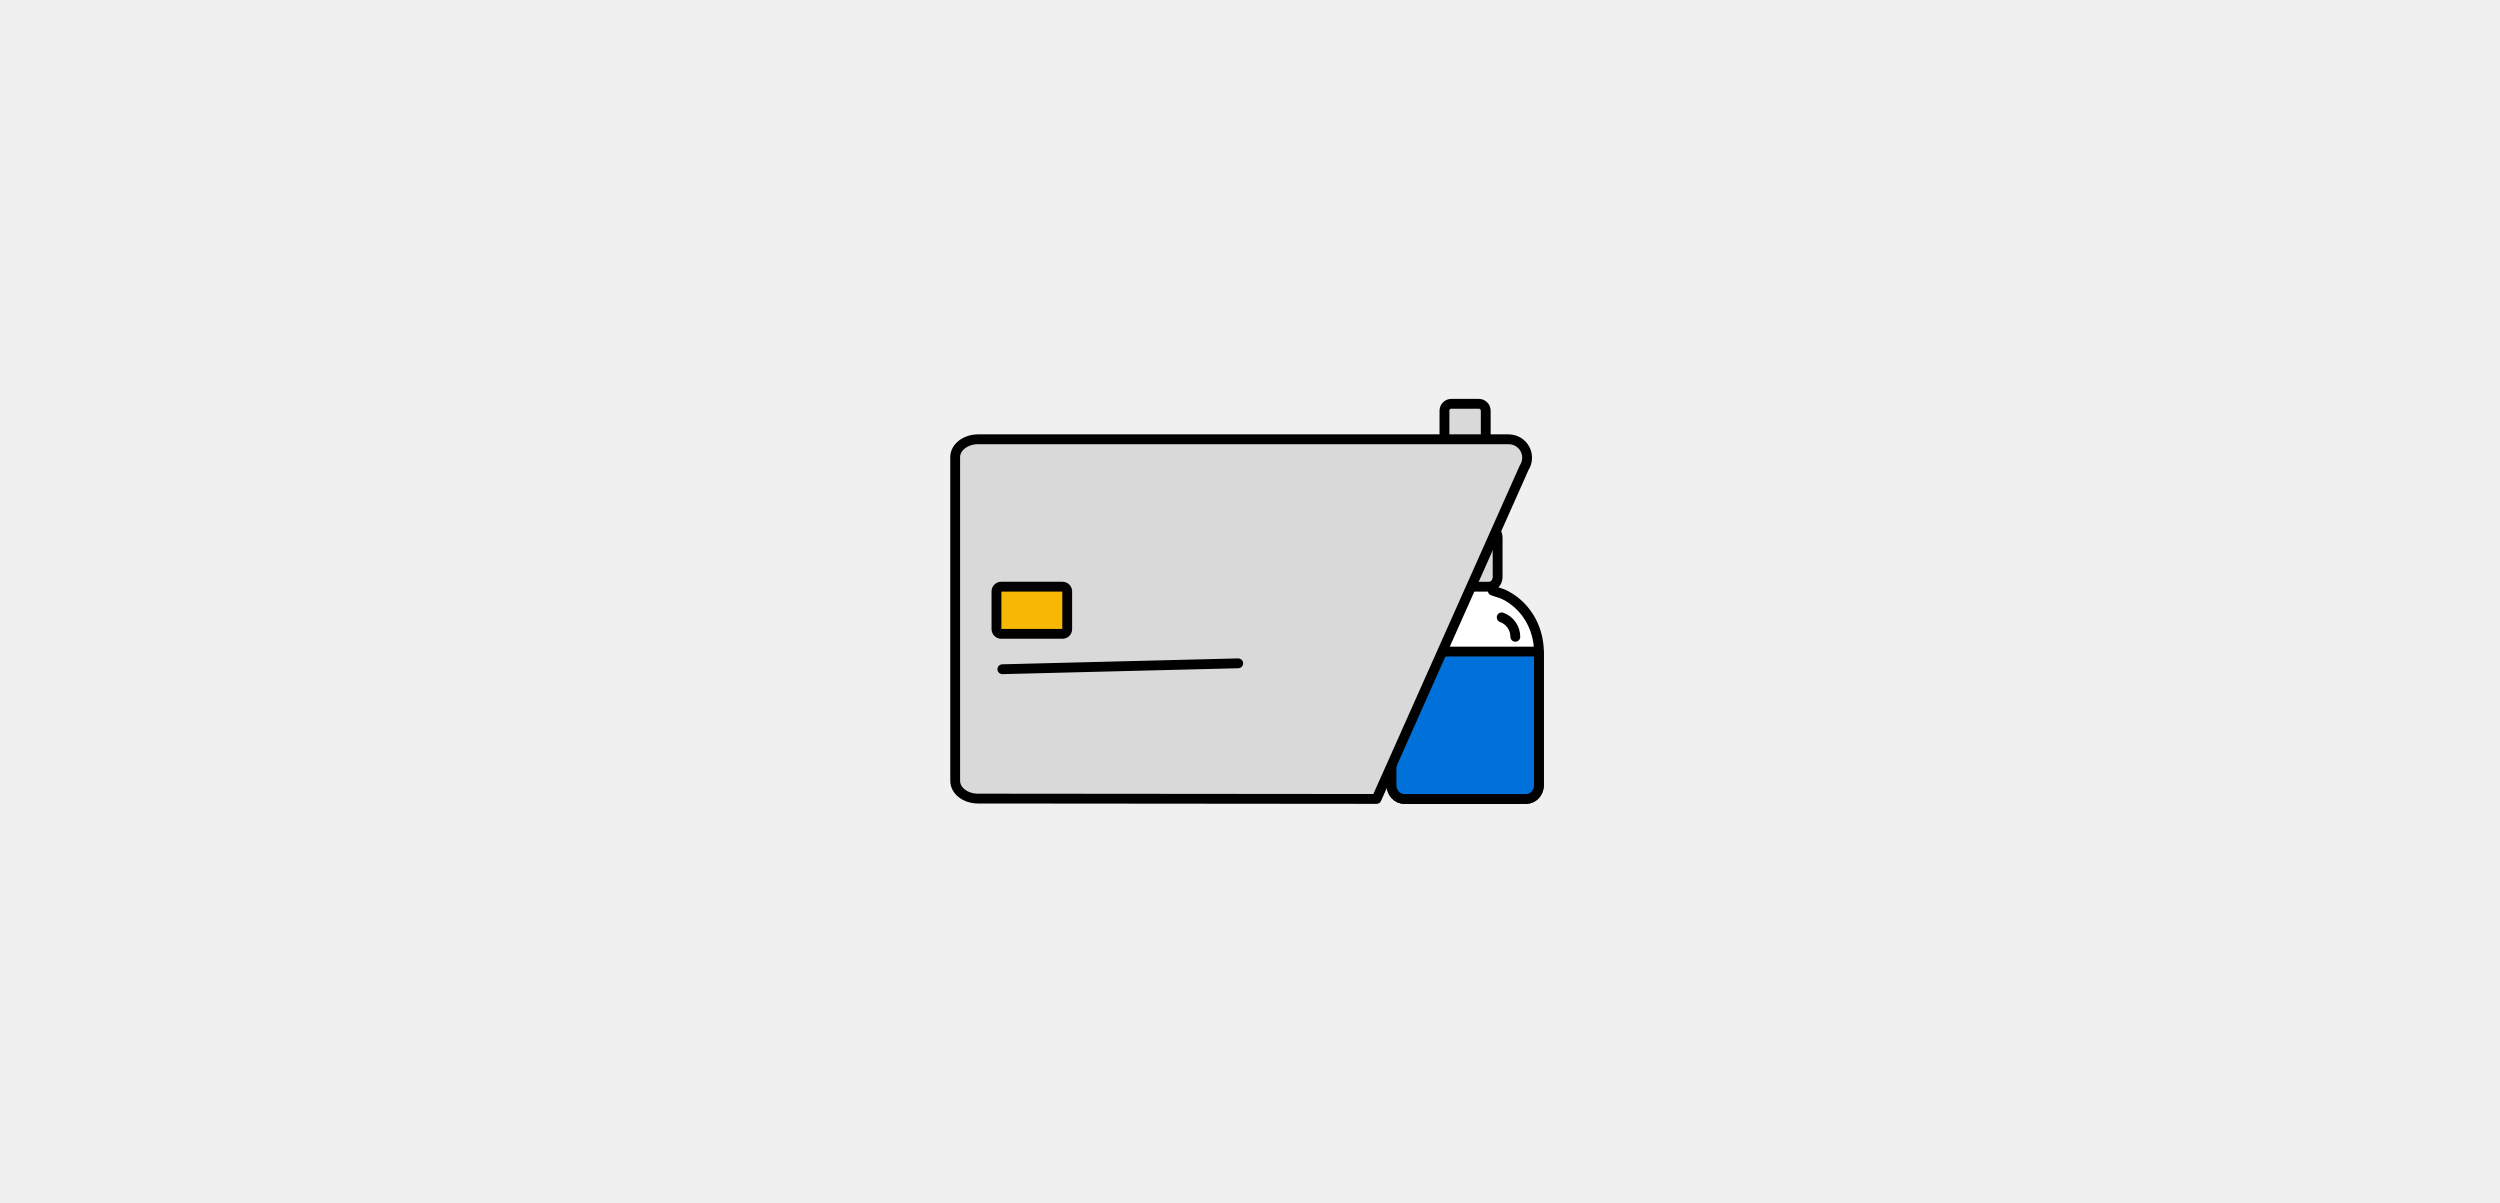
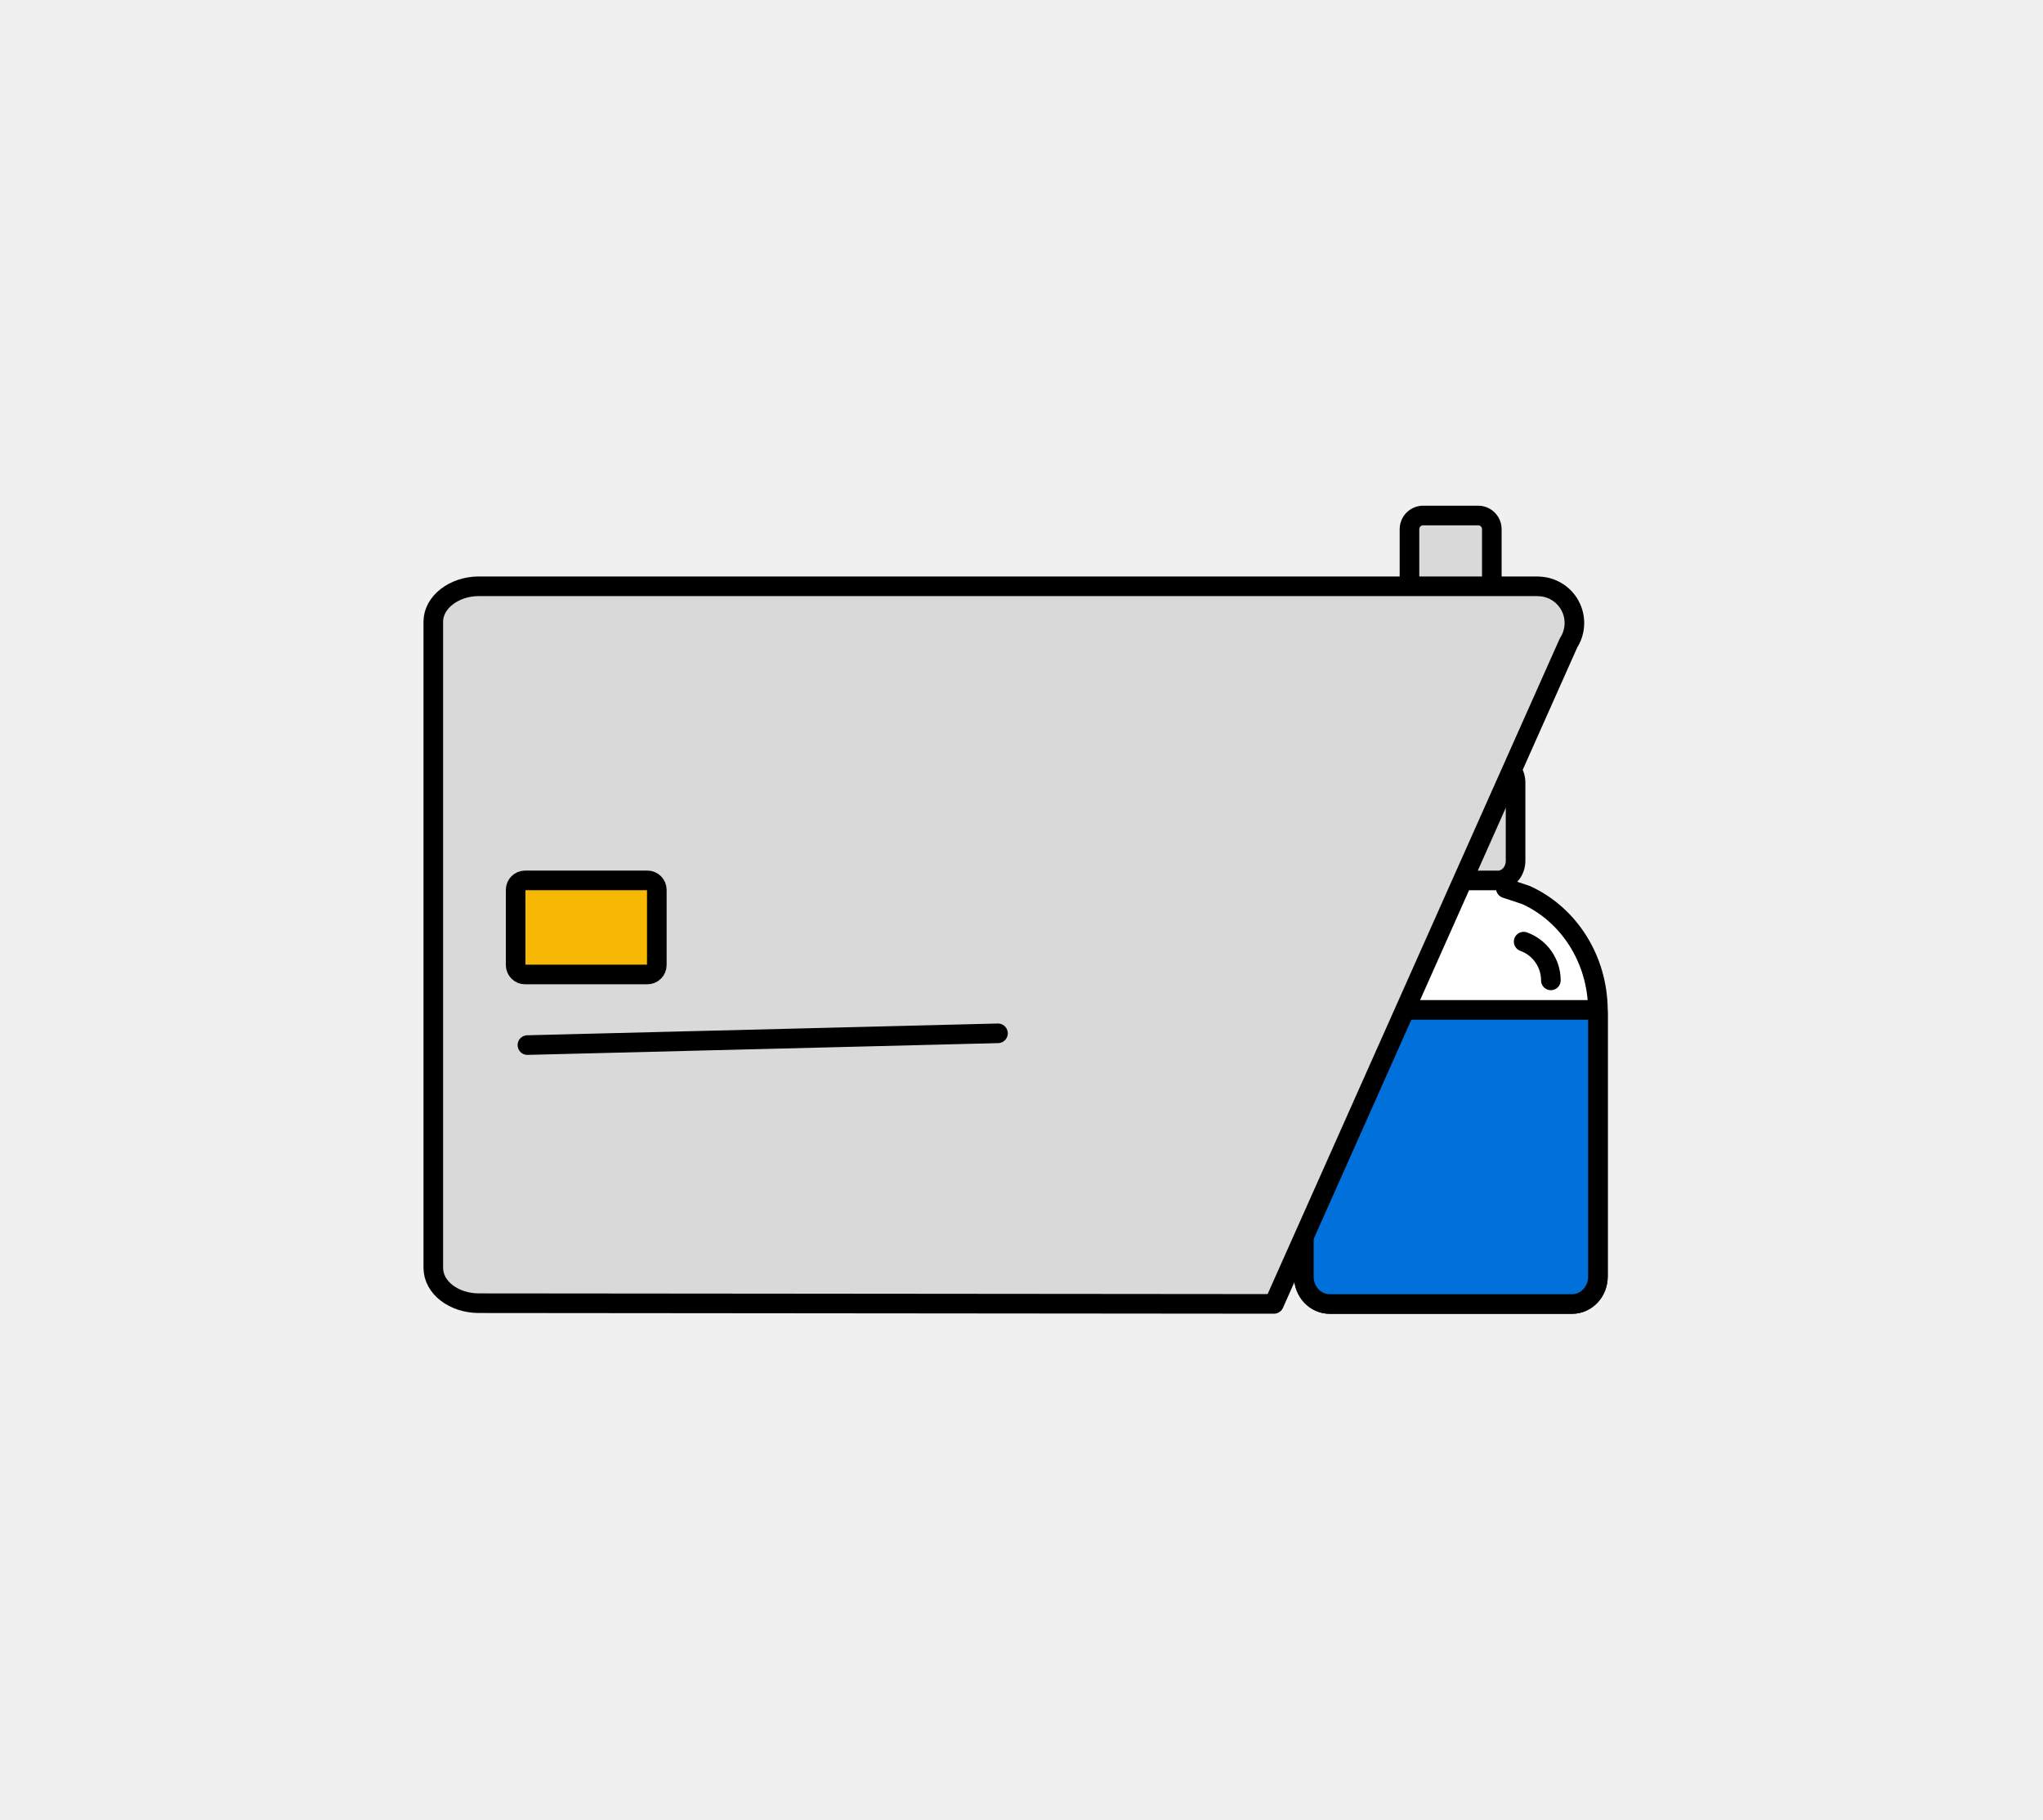
- <svg xmlns="http://www.w3.org/2000/svg" width="424.0px" height="204.0px" overflow="hidden" viewBox="-161.0 -67.5 424.0 204.0">
-   <rect id="bounding-box" x="-161.0" y="-67.5" width="424.0" height="204.0" fill="none" pointer-events="all" />
-   <g transform="translate(-128 -201)">
-     <path d="M217.814 201.984C218.458 201.984 218.98 202.507 218.98 203.151L218.98 214.818C218.98 215.462 218.458 215.984 217.814 215.984L213.146 215.984C212.502 215.984 211.98 215.462 211.98 214.818L211.98 203.151C211.98 202.507 212.502 201.984 213.146 201.984Z" stroke="#000000" stroke-width="1.667" stroke-miterlimit="8" fill="#D9D9D9" fill-rule="evenodd" />
-     <path d="M8.009 0.007 16.991 0.007 17.17 1.676 18.88 2.243C22.477 3.866 25 7.665 25 12.093L25 34.664C25 35.958 24.017 37.007 22.805 37.007L2.196 37.007C0.983 37.007 0 35.958 0 34.664L0 12.093C0 7.665 2.524 3.866 6.12 2.243L7.83 1.676Z" stroke="#000000" stroke-width="1.667" stroke-linecap="round" stroke-linejoin="round" stroke-miterlimit="10" fill="#FFFFFF" fill-rule="evenodd" transform="matrix(-1 1.22465e-16 1.22465e-16 1 228 232)" />
-     <path d="M0.021 0.008 24.98 0.008 25 0.301 25 22.686C25 23.969 24.017 25.009 22.805 25.009L2.196 25.009C0.983 25.009 0 23.969 0 22.686L0 0.301Z" stroke="#000000" stroke-width="1.667" stroke-linecap="round" stroke-linejoin="round" stroke-miterlimit="10" fill="#0070DA" fill-rule="evenodd" transform="matrix(-1 1.22465e-16 1.22465e-16 1 228 244)" />
-     <path d="M8.566 0.005 6.71 0.005 6.71 0.015 4.15 0.015 4.15 0.005 2.294 0.005 2.294 0.015 1.499 0.015C0.672 0.015 0.001 0.76 0.001 1.68L0.001 8.34C0.001 9.26 0.672 10.005 1.499 10.005L9.504 10.005C10.331 10.005 11.001 9.26 11.001 8.34L11.001 1.68C11.001 0.76 10.331 0.015 9.504 0.015L8.566 0.015Z" stroke="#000000" stroke-width="1.667" stroke-miterlimit="8" fill="#D9D9D9" fill-rule="evenodd" transform="matrix(-1 1.22465e-16 1.22465e-16 1 221 223)" />
-     <path d="M207.988 239.987C208.292 238.786 209.092 237.987 209.988 237.987" stroke="#000000" stroke-width="1.667" stroke-linecap="round" stroke-linejoin="round" stroke-miterlimit="10" fill="none" fill-rule="evenodd" />
-     <path d="M132.876 208 222.897 208 222.897 208.01C224.034 208.01 225.08 208.634 225.623 209.636 226.166 210.638 226.119 211.858 225.501 212.815L200.462 269 132.876 268.94C130.761 268.94 129 267.623 129 265.935L129 211.004C129 209.365 130.761 208 132.876 208Z" stroke="#000000" stroke-width="1.667" stroke-linejoin="round" stroke-miterlimit="10" fill="#D9D9D9" fill-rule="evenodd" />
-     <path d="M0 0 40 1" stroke="#000000" stroke-width="1.667" stroke-linecap="round" stroke-miterlimit="8" fill="none" fill-rule="evenodd" transform="matrix(1 0 0 -1 137 247)" />
-     <path d="M136 233.805C136 233.36 136.36 233 136.805 233L147.195 233C147.64 233 148 233.36 148 233.805L148 240.195C148 240.64 147.64 241 147.195 241L136.805 241C136.36 241 136 240.64 136 240.195Z" stroke="#000000" stroke-width="1.667" stroke-linecap="round" stroke-linejoin="round" stroke-miterlimit="10" fill="#F6B803" fill-rule="evenodd" />
-     <path d="M221.686 238.207C223.074 238.707 224 240.024 224 241.5" stroke="#000000" stroke-width="1.667" stroke-linecap="round" stroke-linejoin="round" stroke-miterlimit="10" fill="none" fill-rule="evenodd" />
+ <svg xmlns="http://www.w3.org/2000/svg" width="130.25px" height="116px" overflow="hidden" viewBox="-26.875 -32.125 130.25 116">
+   <rect id="bounding-box" x="-26.875" y="-32.125" width="130.25" height="116" fill="none" pointer-events="all" />
+   <g id="svg_scaling_group" transform="scale(0.7499985)">
+     <g transform="translate(-128 -201)">
+       <path d="M217.814 201.984C218.458 201.984 218.98 202.507 218.98 203.151L218.98 214.818C218.98 215.462 218.458 215.984 217.814 215.984L213.146 215.984C212.502 215.984 211.98 215.462 211.98 214.818L211.98 203.151C211.98 202.507 212.502 201.984 213.146 201.984Z" stroke="#000000" stroke-width="1.667" stroke-miterlimit="8" fill="#D9D9D9" fill-rule="evenodd" />
+       <path d="M8.009 0.007 16.991 0.007 17.17 1.676 18.88 2.243C22.477 3.866 25 7.665 25 12.093L25 34.664C25 35.958 24.017 37.007 22.805 37.007L2.196 37.007C0.983 37.007 0 35.958 0 34.664L0 12.093C0 7.665 2.524 3.866 6.12 2.243L7.83 1.676Z" stroke="#000000" stroke-width="1.667" stroke-linecap="round" stroke-linejoin="round" stroke-miterlimit="10" fill="#FFFFFF" fill-rule="evenodd" transform="matrix(-1 1.22465e-16 1.22465e-16 1 228 232)" />
+       <path d="M0.021 0.008 24.98 0.008 25 0.301 25 22.686C25 23.969 24.017 25.009 22.805 25.009L2.196 25.009C0.983 25.009 0 23.969 0 22.686L0 0.301Z" stroke="#000000" stroke-width="1.667" stroke-linecap="round" stroke-linejoin="round" stroke-miterlimit="10" fill="#0070DA" fill-rule="evenodd" transform="matrix(-1 1.22465e-16 1.22465e-16 1 228 244)" />
+       <path d="M8.566 0.005 6.71 0.005 6.71 0.015 4.15 0.015 4.15 0.005 2.294 0.005 2.294 0.015 1.499 0.015C0.672 0.015 0.001 0.76 0.001 1.68L0.001 8.34C0.001 9.26 0.672 10.005 1.499 10.005L9.504 10.005C10.331 10.005 11.001 9.26 11.001 8.34L11.001 1.68C11.001 0.76 10.331 0.015 9.504 0.015L8.566 0.015Z" stroke="#000000" stroke-width="1.667" stroke-miterlimit="8" fill="#D9D9D9" fill-rule="evenodd" transform="matrix(-1 1.22465e-16 1.22465e-16 1 221 223)" />
+       <path d="M207.988 239.987C208.292 238.786 209.092 237.987 209.988 237.987" stroke="#000000" stroke-width="1.667" stroke-linecap="round" stroke-linejoin="round" stroke-miterlimit="10" fill="none" fill-rule="evenodd" />
+       <path d="M132.876 208 222.897 208 222.897 208.01C224.034 208.01 225.08 208.634 225.623 209.636 226.166 210.638 226.119 211.858 225.501 212.815L200.462 269 132.876 268.94C130.761 268.94 129 267.623 129 265.935L129 211.004C129 209.365 130.761 208 132.876 208Z" stroke="#000000" stroke-width="1.667" stroke-linejoin="round" stroke-miterlimit="10" fill="#D9D9D9" fill-rule="evenodd" />
+       <path d="M0 0 40 1" stroke="#000000" stroke-width="1.667" stroke-linecap="round" stroke-miterlimit="8" fill="none" fill-rule="evenodd" transform="matrix(1 0 0 -1 137 247)" />
+       <path d="M136 233.805C136 233.36 136.36 233 136.805 233L147.195 233C147.64 233 148 233.36 148 233.805L148 240.195C148 240.64 147.64 241 147.195 241L136.805 241C136.36 241 136 240.64 136 240.195Z" stroke="#000000" stroke-width="1.667" stroke-linecap="round" stroke-linejoin="round" stroke-miterlimit="10" fill="#F6B803" fill-rule="evenodd" />
+       <path d="M221.686 238.207C223.074 238.707 224 240.024 224 241.5" stroke="#000000" stroke-width="1.667" stroke-linecap="round" stroke-linejoin="round" stroke-miterlimit="10" fill="none" fill-rule="evenodd" />
+     </g>
  </g>
</svg>
